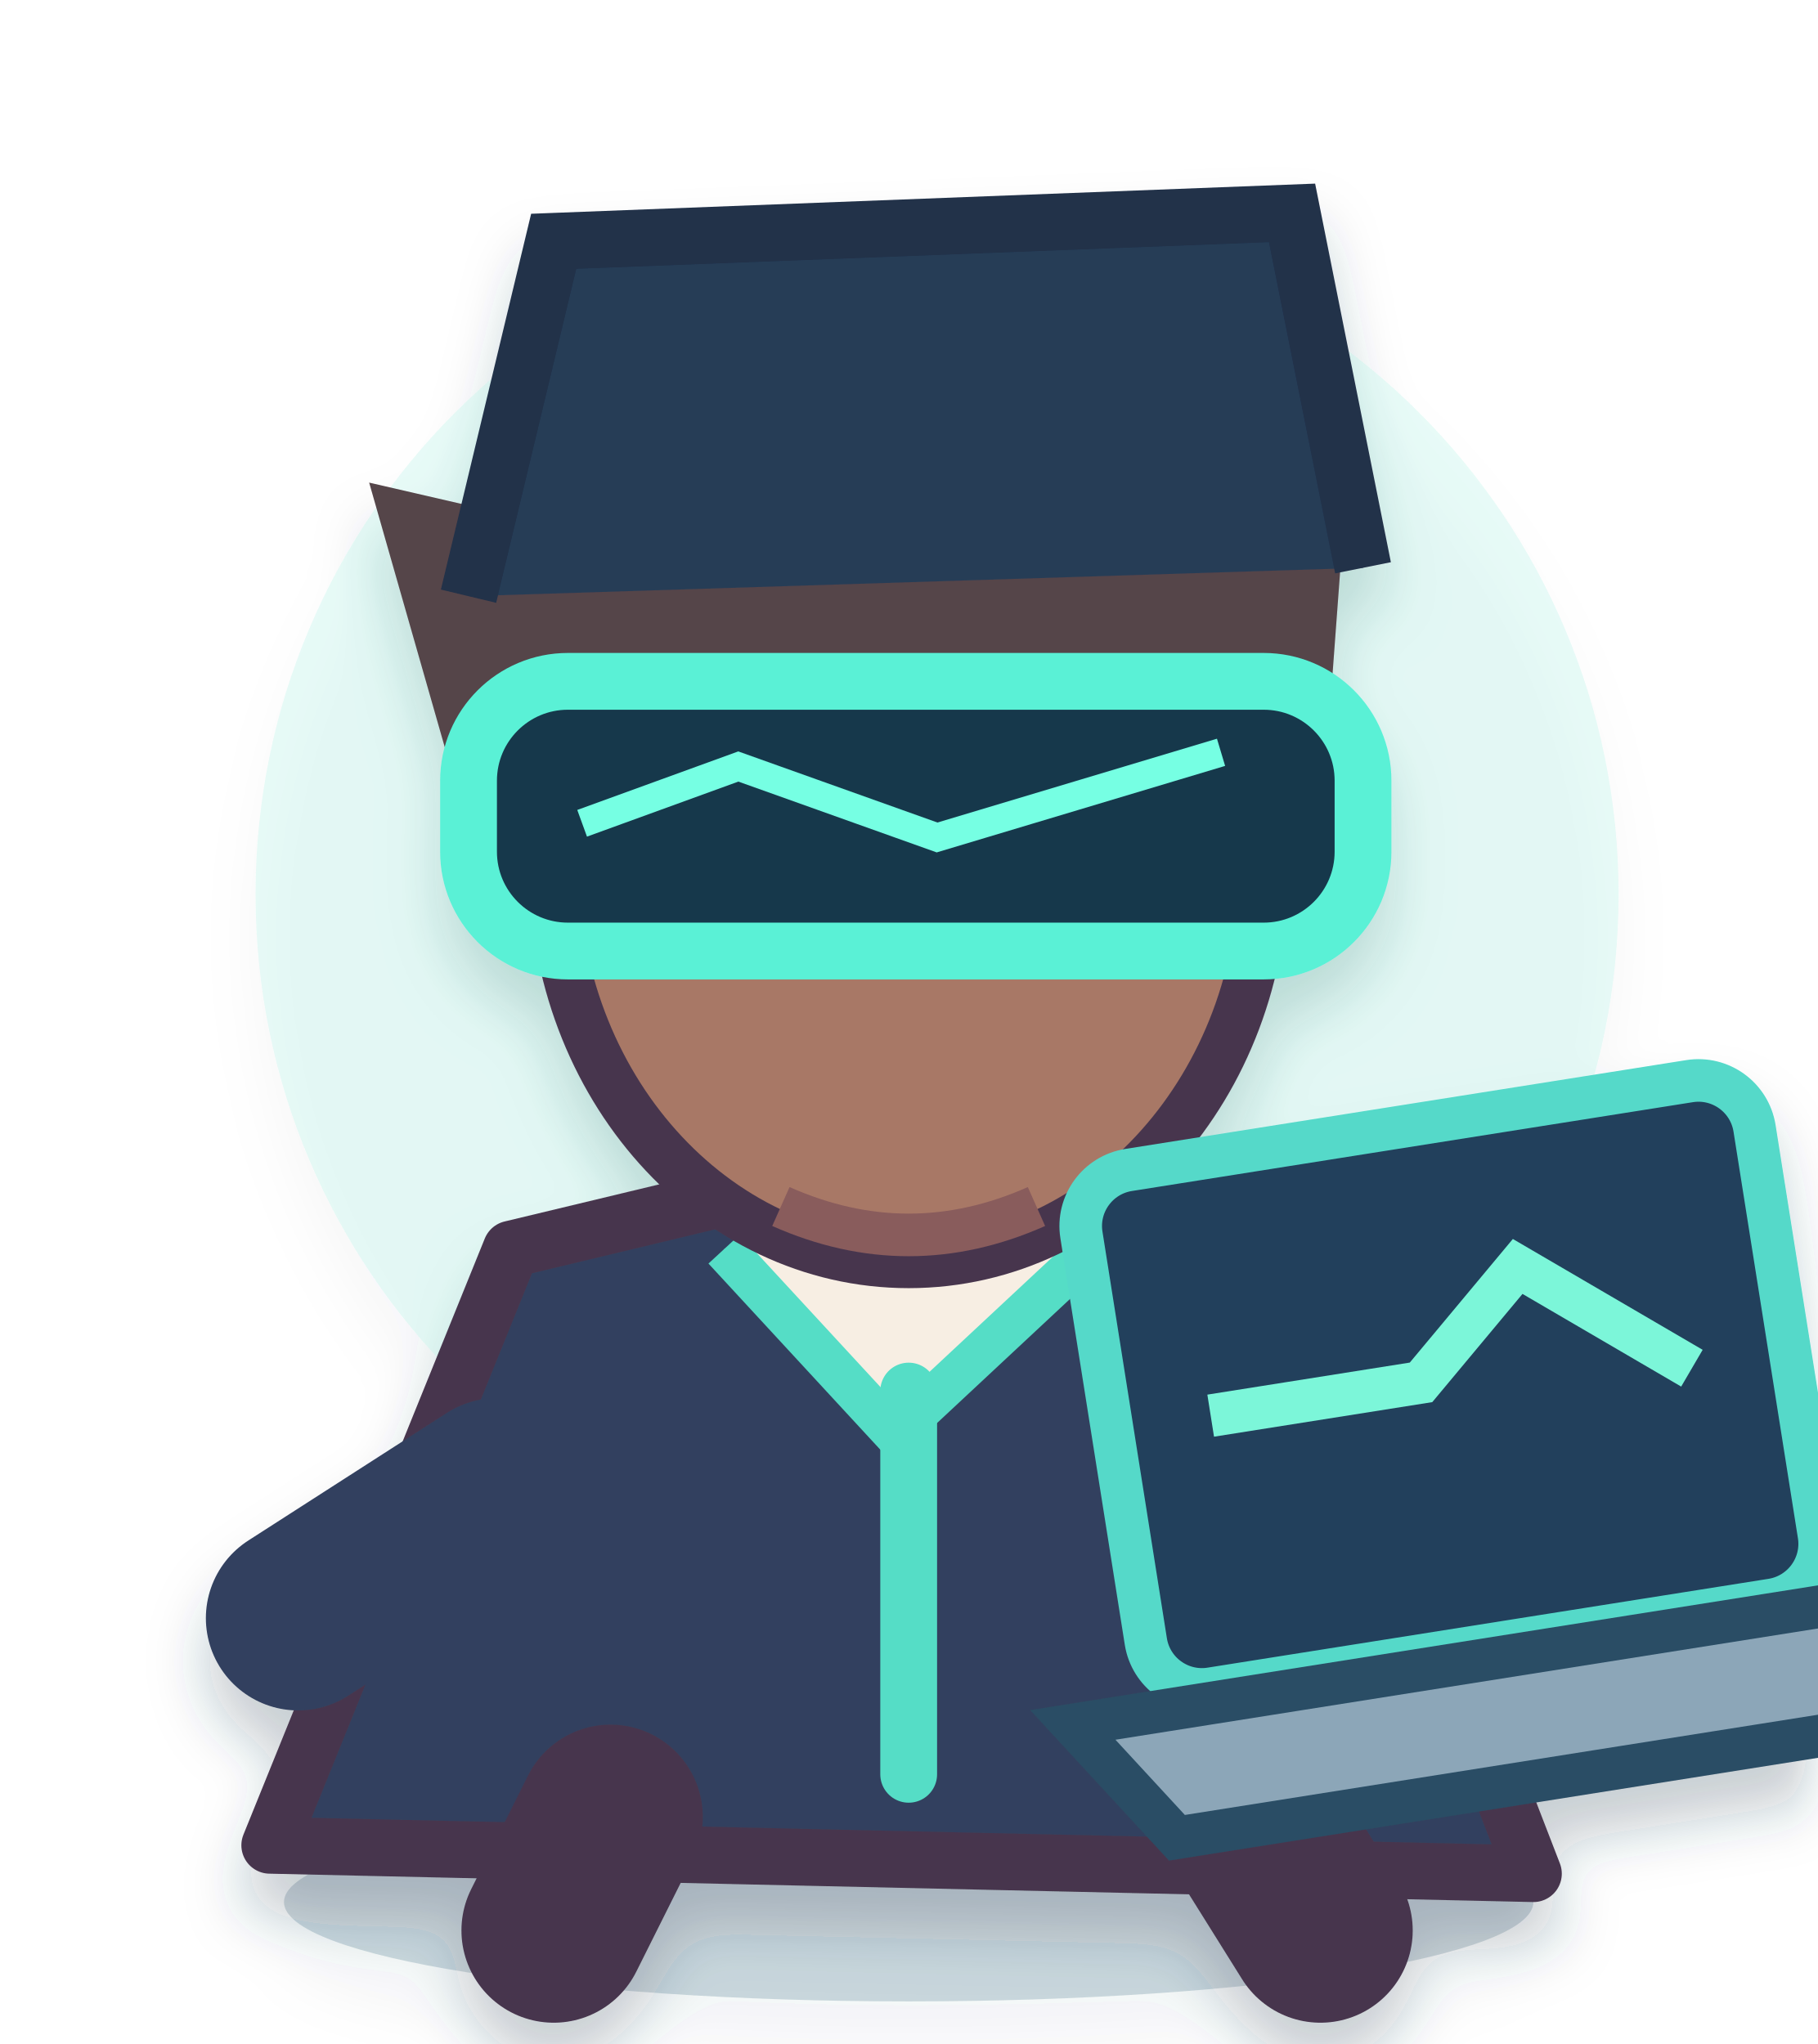
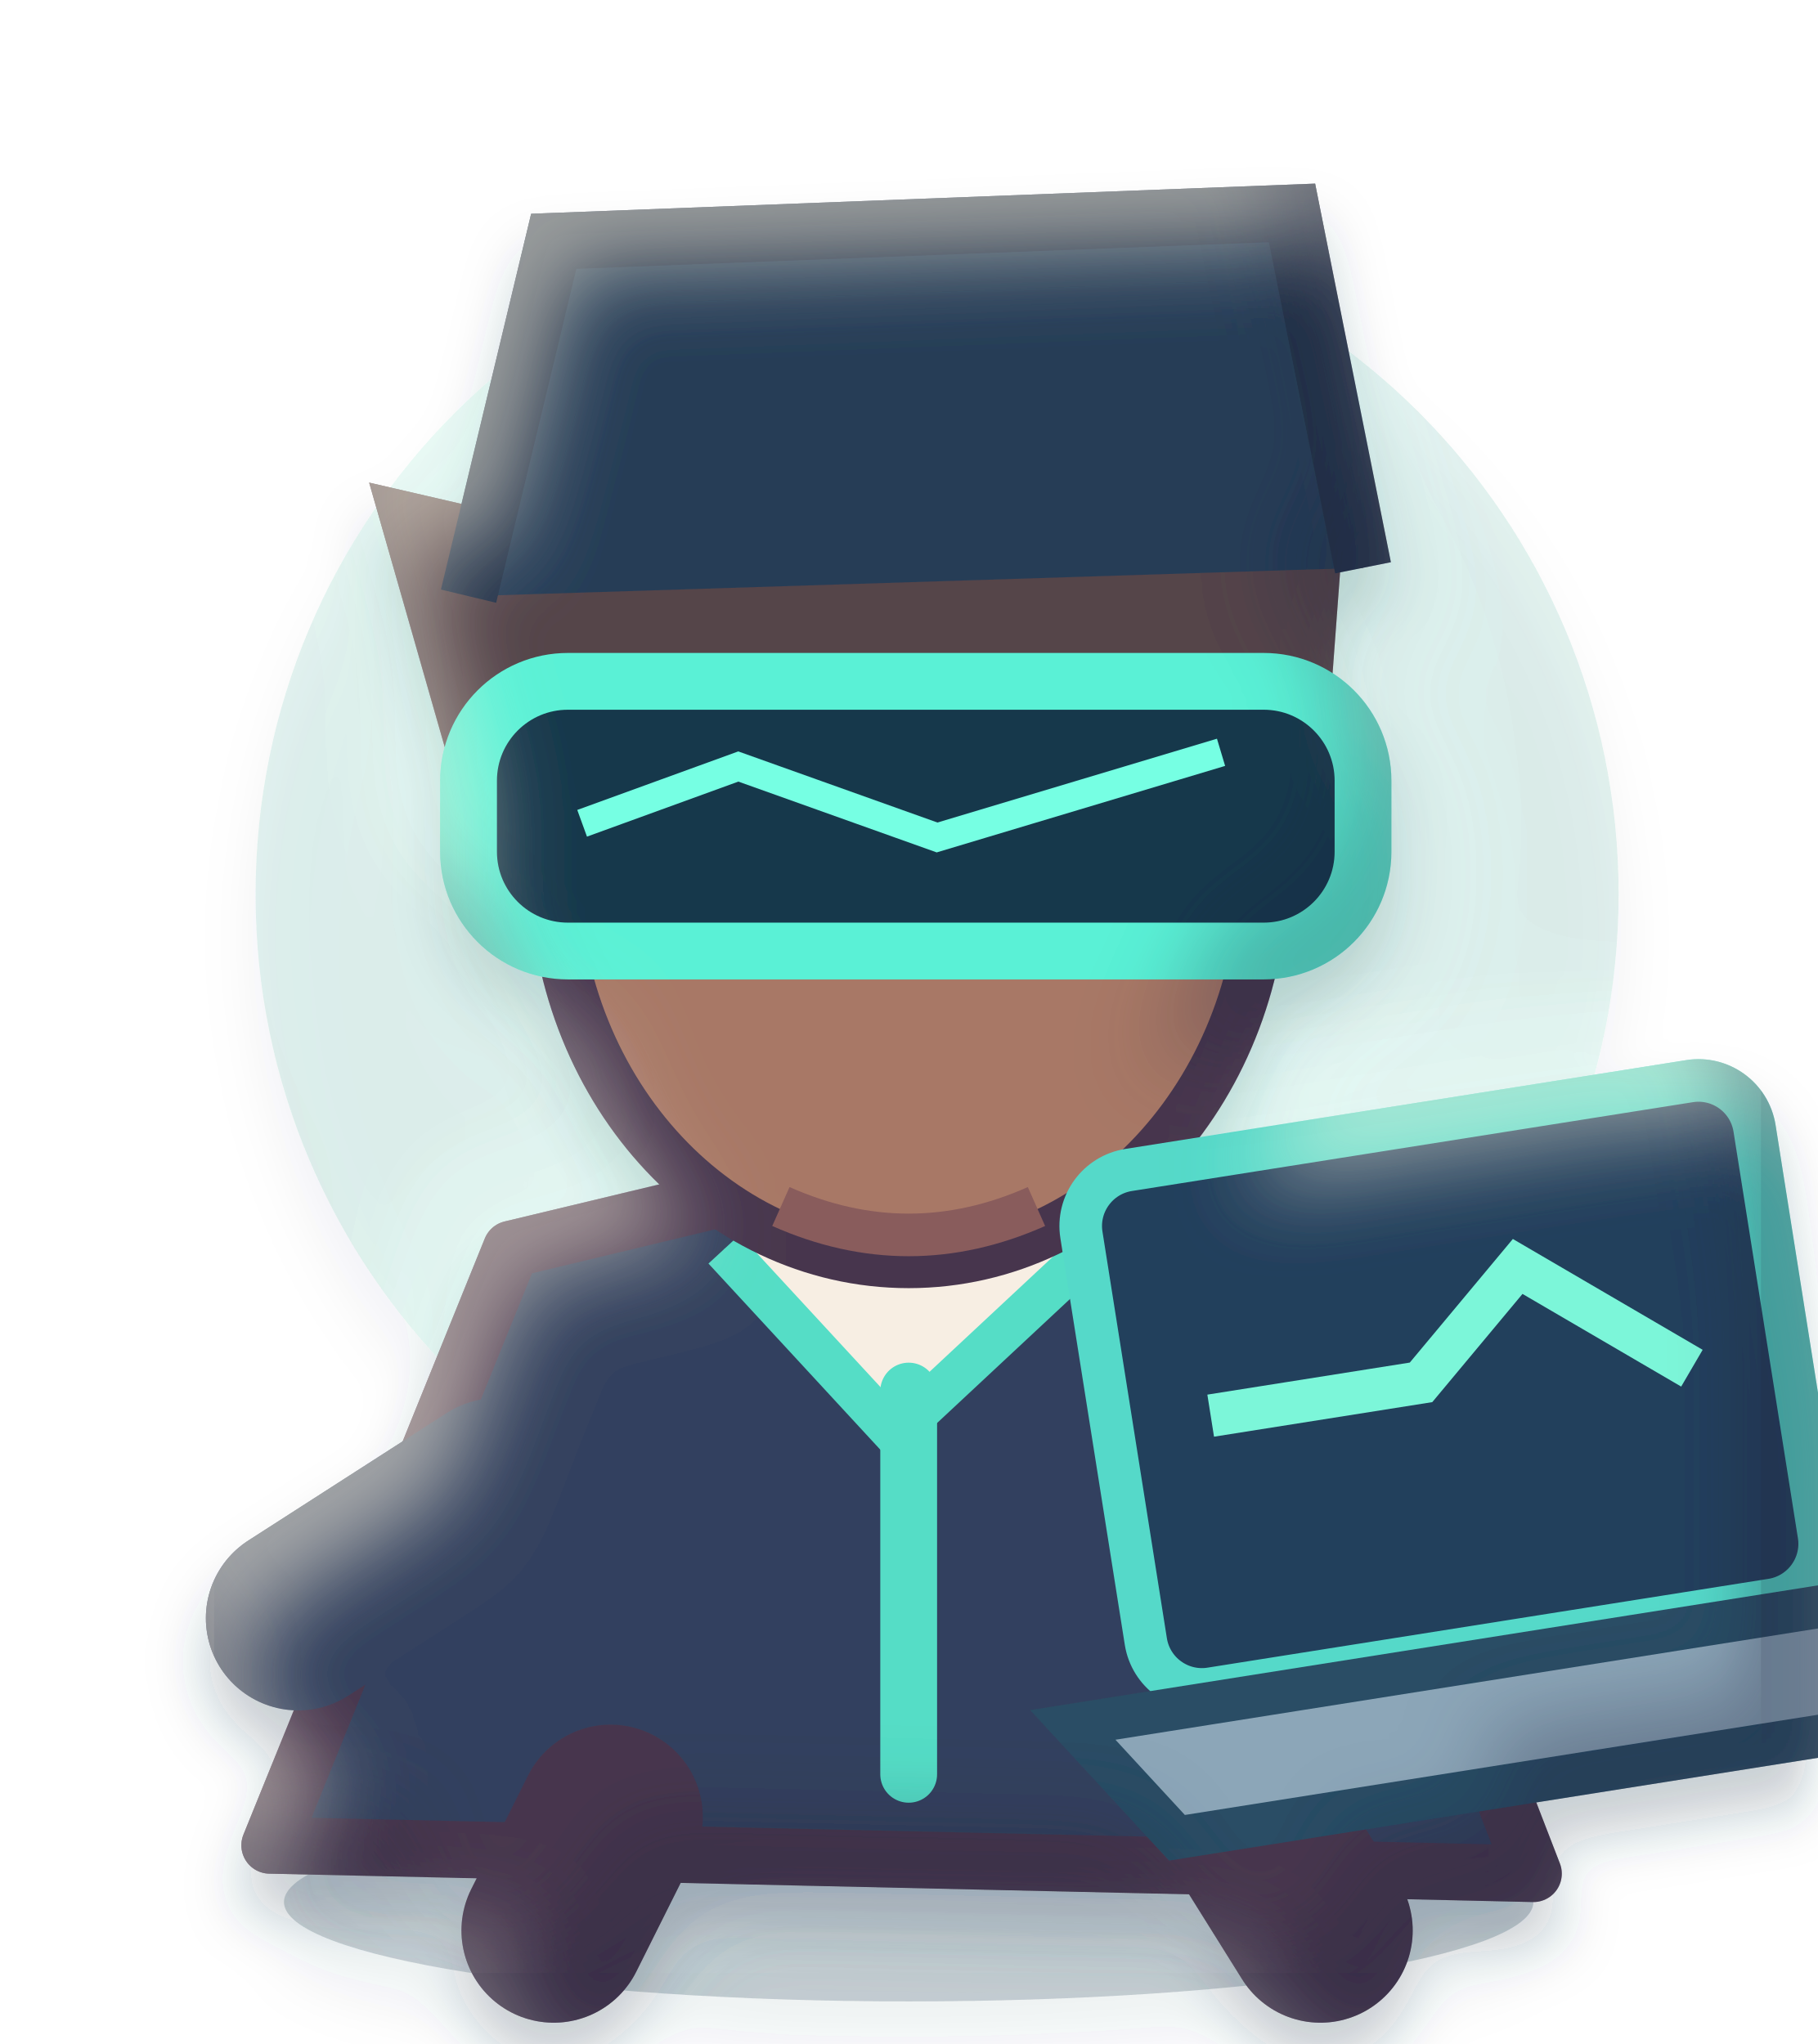
<svg xmlns="http://www.w3.org/2000/svg" viewBox="0 0 128 144" role="img" aria-labelledby="title-hacker">
  <defs>
    <filter id="shadow" x="-25%" y="-25%" width="150%" height="150%">
      <feDropShadow dx="0" dy="3" stdDeviation="2" flood-color="#163950" flood-opacity=".25" />
    </filter>
+     <filter id="vol" x="-5%" y="-5%" width="110%" height="110%" color-interpolation-filters="sRGB">
+       <feGaussianBlur in="SourceAlpha" stdDeviation="3" result="b" />
+       <feOffset in="b" dx="3" dy="4" result="lo" />
+       <feComposite in="SourceAlpha" in2="lo" operator="out" result="rim" />
+       <feFlood flood-color="#fff8e4" flood-opacity=".55" />
+       <feComposite in2="rim" operator="in" result="light" />
+       <feOffset in="b" dx="-4" dy="-5" result="so" />
+       <feComposite in="SourceAlpha" in2="so" operator="out" result="edge" />
+       <feFlood flood-color="#1c1d3a" flood-opacity=".32" />
+       <feComposite in2="edge" operator="in" result="shade" />
+       <feMerge>
+         <feMergeNode in="SourceGraphic" />
+         <feMergeNode in="light" />
+         <feMergeNode in="shade" />
+       </feMerge>
+     </filter>
  </defs>
  <g filter="url(#shadow)">
-     <ellipse cx="64" cy="134" rx="44" ry="7" fill="#0d3e58" opacity=".18" />
-     <circle cx="66" cy="63" r="48" fill="#54ddc6" opacity=".13" />
-     <path d="M19 130L36 88 61 82 91 88 108 132Z" fill="#33415e" stroke="#47364e" stroke-width="4" stroke-linejoin="round" />
-     <path d="M35 105L21 114M96 104L110 91" stroke="#33415e" stroke-width="13" stroke-linecap="round" />
-     <path d="M43 128L39 136M88 128L93 136" stroke="#47364e" stroke-width="13" stroke-linecap="round" />
-     <path d="M51 88L63 101 78 87" fill="#f7eee3" stroke="#54ddc6" stroke-width="3" />
-     <path d="M64 98V125" stroke="#54ddc6" stroke-width="4" stroke-linecap="round" />
-     <ellipse cx="64" cy="61" rx="25" ry="28" fill="#a87866" stroke="#47364e" stroke-width="3.5" />
-     <path d="M32 55L26 34 39 37 47 22 58 32 71 21 81 36 95 32 93 59Z" fill="#54444a" />
-     <path d="M44 62H57M71 62H84" stroke="#38e6c7" stroke-width="4" />
-     <path d="M55 85Q64 89 73 85" fill="none" stroke="#895b5c" stroke-width="3" />
-     <path d="M33 42L39 17 91 15 96 40" fill="#263d57" stroke="#203048" stroke-width="4" />
-     <rect x="33" y="48" width="63" height="19" rx="7" fill="#17384c" stroke="#5af1d6" stroke-width="4" />
-     <path d="M41 58L52 54 66 59 86 53" fill="none" stroke="#76ffe3" stroke-width="2" />
-     <g transform="translate(103 103) rotate(-9)">
-       <rect x="-24" y="-24" width="48" height="37" rx="4" fill="#223f5c" stroke="#54d9c9" stroke-width="3" />
-       <path d="M-17-6H-2L6-13L17-4" stroke="#7cf6d9" stroke-width="3" fill="none" />
-       <path d="M-30 14H29L24 23H-24Z" fill="#8ca6b8" stroke="#294d65" stroke-width="3" />
+     <g filter="url(#vol)">
+       <ellipse cx="64" cy="134" rx="44" ry="7" fill="#0d3e58" opacity=".18" />
+       <circle cx="66" cy="63" r="48" fill="#54ddc6" opacity=".13" />
+       <path d="M19 130L36 88 61 82 91 88 108 132Z" fill="#33415e" stroke="#47364e" stroke-width="4" stroke-linejoin="round" />
+       <path d="M35 105L21 114M96 104L110 91" stroke="#33415e" stroke-width="13" stroke-linecap="round" />
+       <path d="M43 128L39 136M88 128L93 136" stroke="#47364e" stroke-width="13" stroke-linecap="round" />
+       <path d="M51 88L63 101 78 87" fill="#f7eee3" stroke="#54ddc6" stroke-width="3" />
+       <path d="M64 98V125" stroke="#54ddc6" stroke-width="4" stroke-linecap="round" />
+       <ellipse cx="64" cy="61" rx="25" ry="28" fill="#a87866" stroke="#47364e" stroke-width="3.5" />
+       <path d="M32 55L26 34 39 37 47 22 58 32 71 21 81 36 95 32 93 59Z" fill="#54444a" />
+       <path d="M44 62H57M71 62H84" stroke="#38e6c7" stroke-width="4" />
+       <path d="M55 85Q64 89 73 85" fill="none" stroke="#895b5c" stroke-width="3" />
+       <path d="M33 42L39 17 91 15 96 40" fill="#263d57" stroke="#203048" stroke-width="4" />
+       <rect x="33" y="48" width="63" height="19" rx="7" fill="#17384c" stroke="#5af1d6" stroke-width="4" />
+       <path d="M41 58L52 54 66 59 86 53" fill="none" stroke="#76ffe3" stroke-width="2" />
+       <g transform="translate(103 103) rotate(-9)">
+         <rect x="-24" y="-24" width="48" height="37" rx="4" fill="#223f5c" stroke="#54d9c9" stroke-width="3" />
+         <path d="M-17-6H-2L6-13L17-4" stroke="#7cf6d9" stroke-width="3" fill="none" />
+         <path d="M-30 14H29L24 23H-24Z" fill="#8ca6b8" stroke="#294d65" stroke-width="3" />
+       </g>
    </g>
  </g>
</svg>
